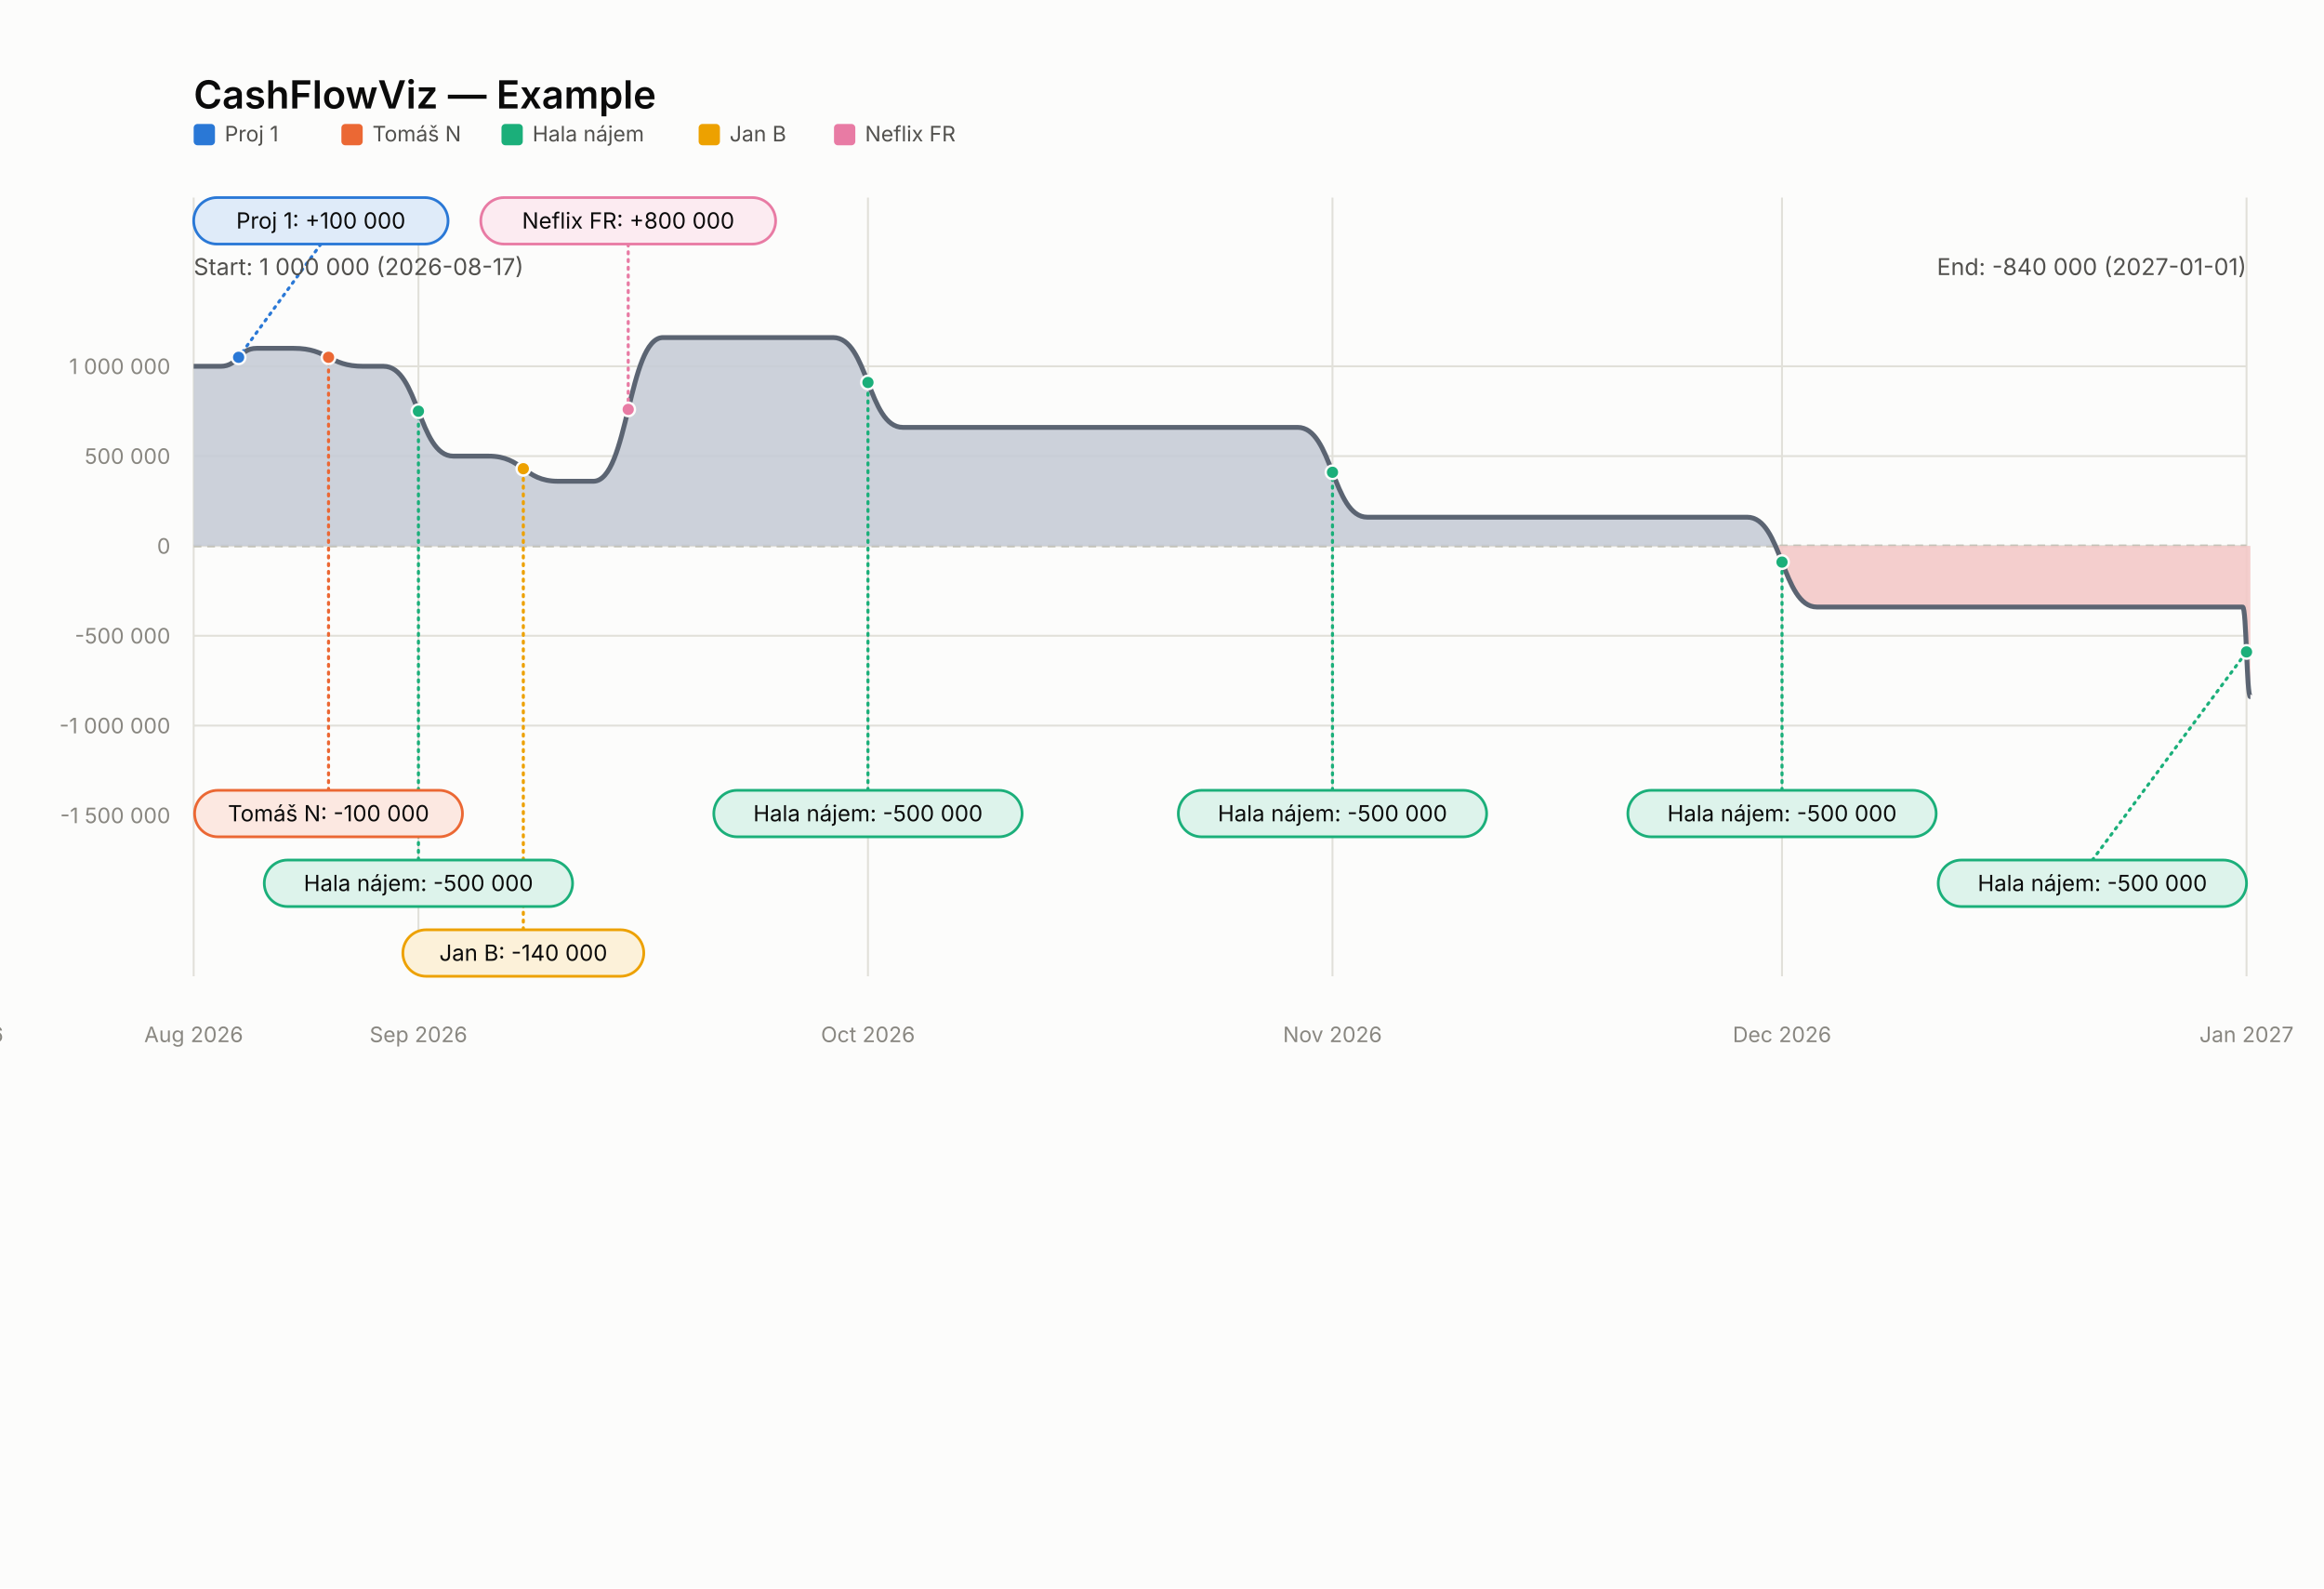
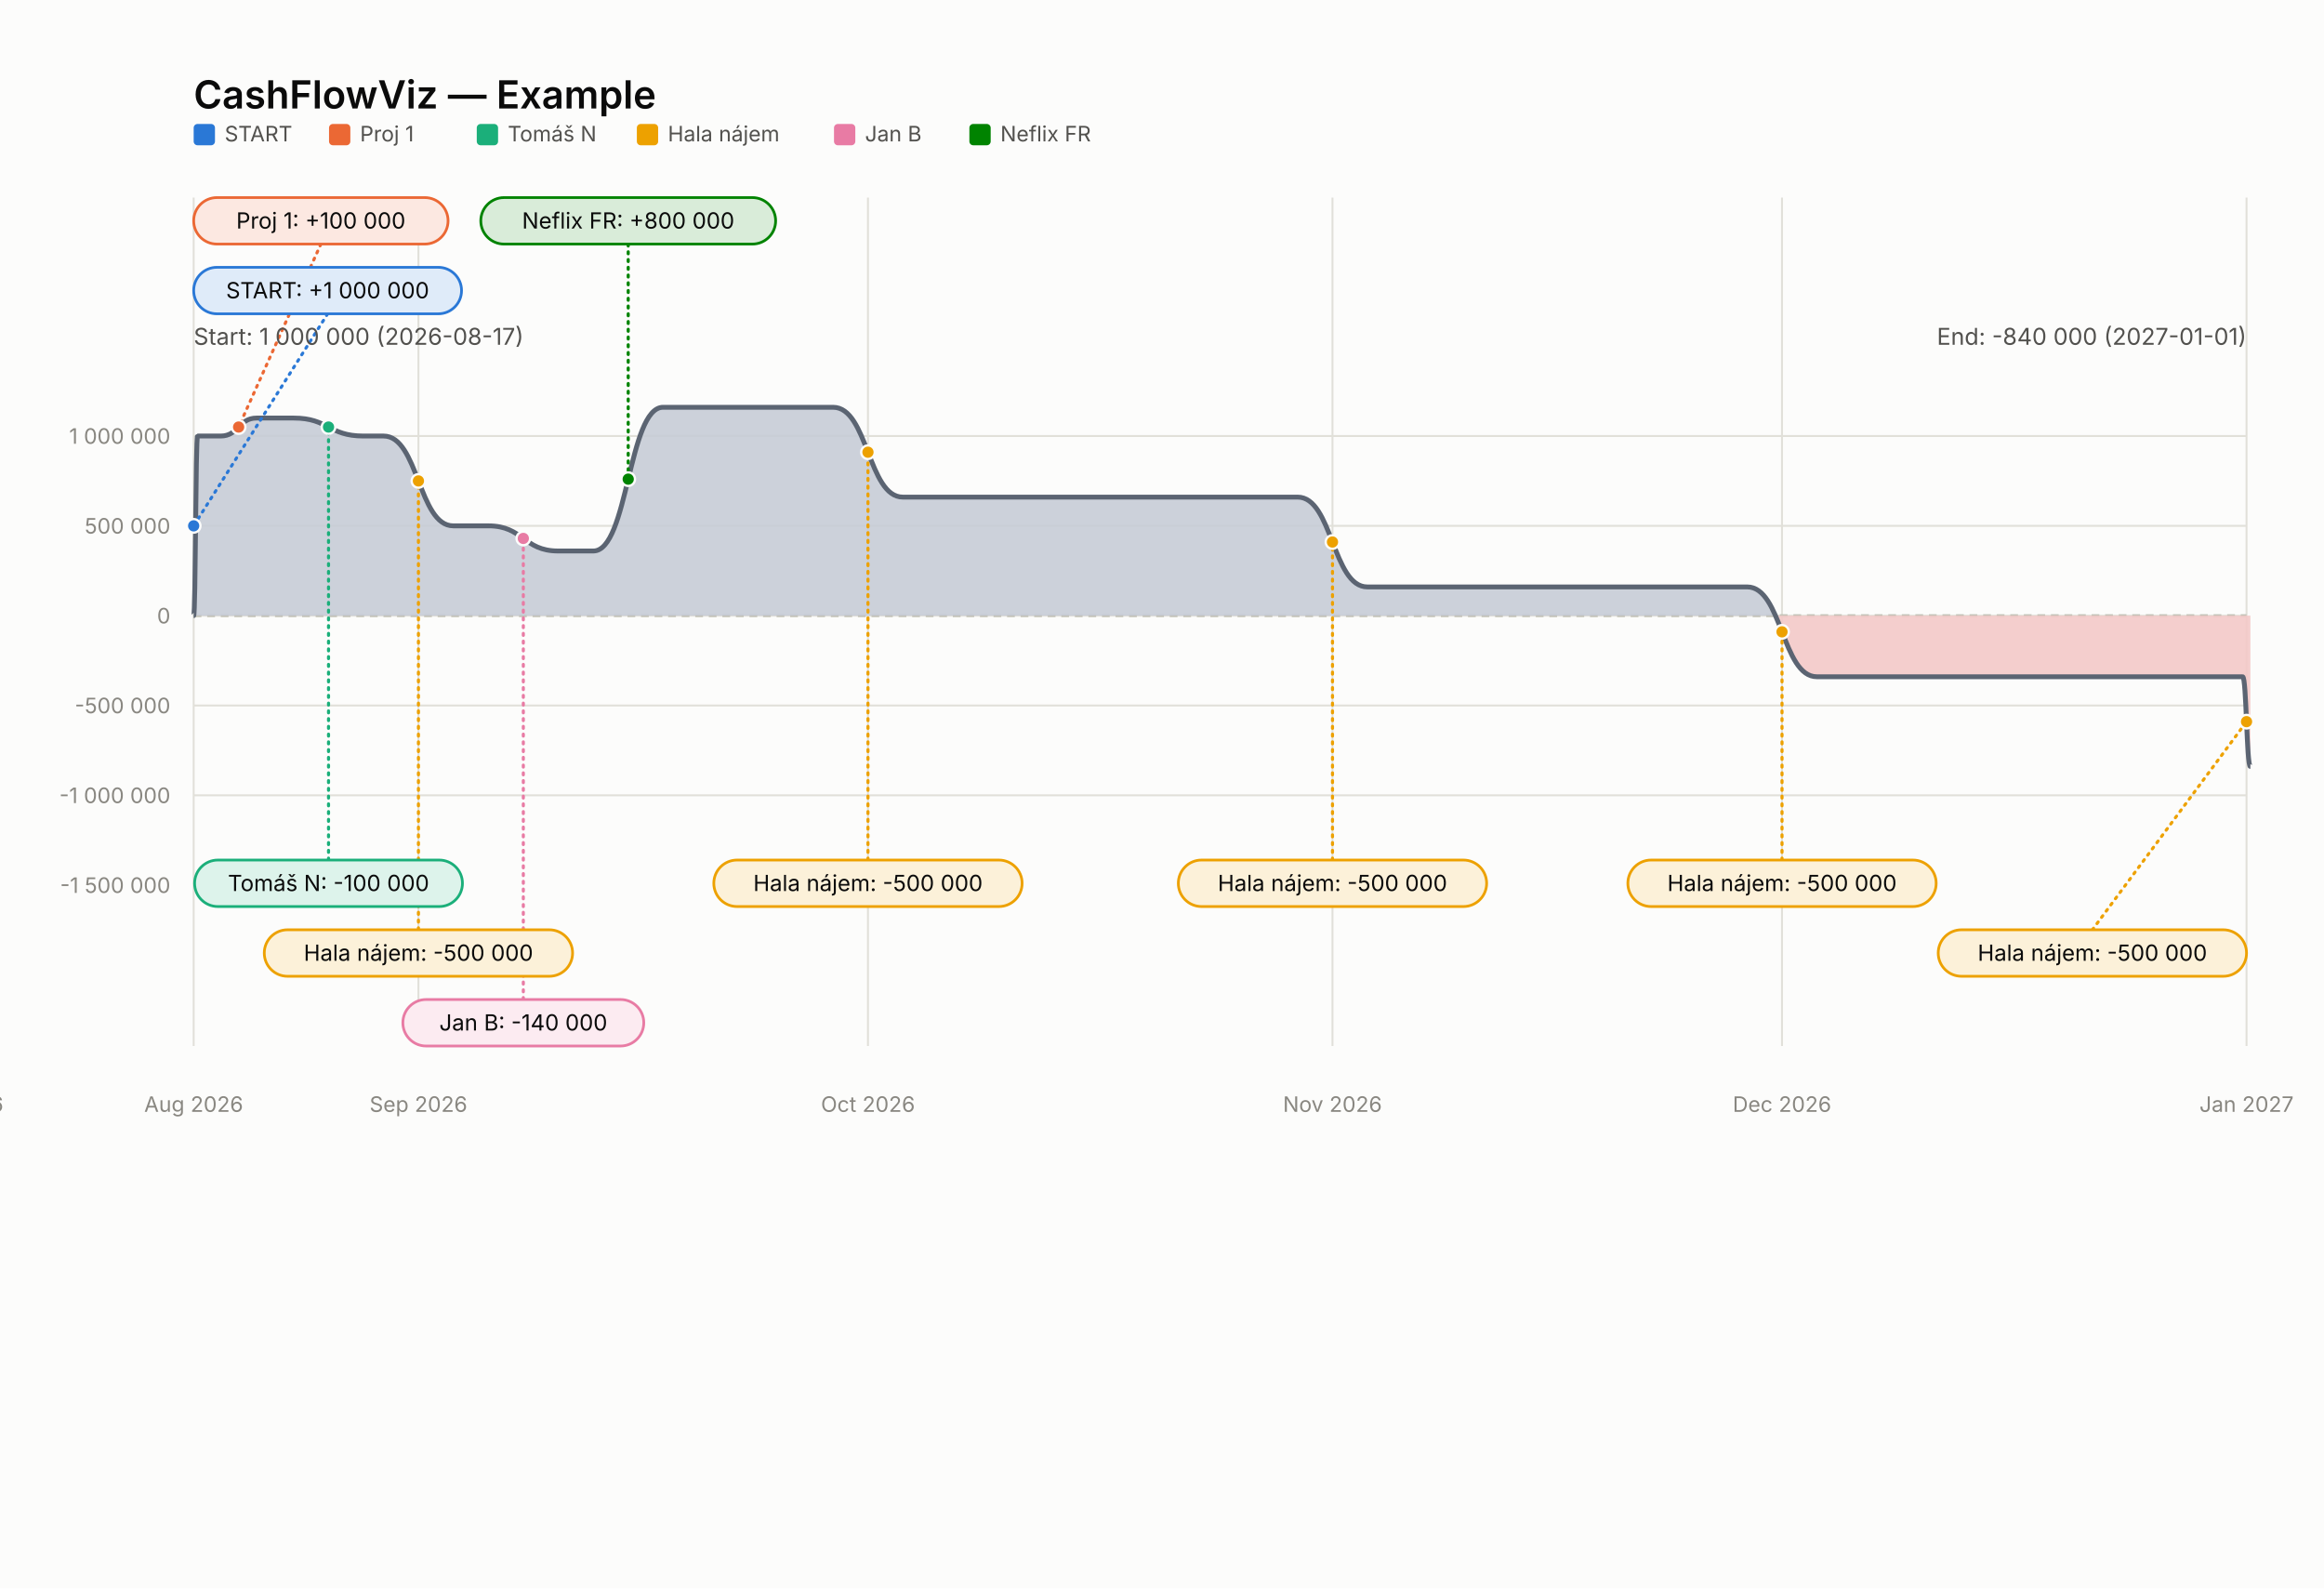
<svg xmlns="http://www.w3.org/2000/svg" baseProfile="full" height="820" version="1.1" width="1200">
  <defs />
  <rect fill="#fcfcfb" height="820" width="1200" x="0" y="0" />
  <text fill="#0b0b0b" font-family="system-ui, -apple-system, &quot;Segoe UI&quot;, sans-serif" font-size="20px" font-weight="600" x="100" y="56">CashFlowViz — Example</text>
  <rect fill="#2a78d6" height="11" rx="2" ry="2" width="11" x="100" y="64" />
-   <text fill="#52514e" font-family="system-ui, -apple-system, &quot;Segoe UI&quot;, sans-serif" font-size="11px" x="116" y="73">Proj 1</text>
-   <rect fill="#eb6834" height="11" rx="2" ry="2" width="11" x="176.28" y="64" />
-   <text fill="#52514e" font-family="system-ui, -apple-system, &quot;Segoe UI&quot;, sans-serif" font-size="11px" x="192.28" y="73">Tomáš N</text>
-   <rect fill="#1baf7a" height="11" rx="2" ry="2" width="11" x="258.94" y="64" />
-   <text fill="#52514e" font-family="system-ui, -apple-system, &quot;Segoe UI&quot;, sans-serif" font-size="11px" x="274.94" y="73">Hala nájem</text>
-   <rect fill="#eda100" height="11" rx="2" ry="2" width="11" x="360.74" y="64" />
-   <text fill="#52514e" font-family="system-ui, -apple-system, &quot;Segoe UI&quot;, sans-serif" font-size="11px" x="376.74" y="73">Jan B</text>
+   <text fill="#52514e" font-family="system-ui, -apple-system, &quot;Segoe UI&quot;, sans-serif" font-size="11px" x="116" y="73">START</text>
+   <rect fill="#eb6834" height="11" rx="2" ry="2" width="11" x="169.9" y="64" />
+   <text fill="#52514e" font-family="system-ui, -apple-system, &quot;Segoe UI&quot;, sans-serif" font-size="11px" x="185.9" y="73">Proj 1</text>
+   <rect fill="#1baf7a" height="11" rx="2" ry="2" width="11" x="246.18" y="64" />
+   <text fill="#52514e" font-family="system-ui, -apple-system, &quot;Segoe UI&quot;, sans-serif" font-size="11px" x="262.18" y="73">Tomáš N</text>
+   <rect fill="#eda100" height="11" rx="2" ry="2" width="11" x="328.84" y="64" />
+   <text fill="#52514e" font-family="system-ui, -apple-system, &quot;Segoe UI&quot;, sans-serif" font-size="11px" x="344.84" y="73">Hala nájem</text>
  <rect fill="#e87ba4" height="11" rx="2" ry="2" width="11" x="430.64" y="64" />
-   <text fill="#52514e" font-family="system-ui, -apple-system, &quot;Segoe UI&quot;, sans-serif" font-size="11px" x="446.64" y="73">Neflix FR</text>
-   <line stroke="#e1e0d9" stroke-width="1" x1="100.0" x2="100.0" y1="102" y2="504" />
-   <text fill="#898781" font-family="system-ui, -apple-system, &quot;Segoe UI&quot;, sans-serif" font-size="11px" text-anchor="middle" x="100.0" y="538">Aug 2026</text>
-   <line stroke="#e1e0d9" stroke-width="1" x1="-23.796" x2="-23.796" y1="102" y2="504" />
-   <text fill="#898781" font-family="system-ui, -apple-system, &quot;Segoe UI&quot;, sans-serif" font-size="11px" text-anchor="middle" x="-23.796" y="538">Aug 2026</text>
-   <line stroke="#e1e0d9" stroke-width="1" x1="216.058" x2="216.058" y1="102" y2="504" />
-   <text fill="#898781" font-family="system-ui, -apple-system, &quot;Segoe UI&quot;, sans-serif" font-size="11px" text-anchor="middle" x="216.058" y="538">Sep 2026</text>
-   <line stroke="#e1e0d9" stroke-width="1" x1="448.175" x2="448.175" y1="102" y2="504" />
-   <text fill="#898781" font-family="system-ui, -apple-system, &quot;Segoe UI&quot;, sans-serif" font-size="11px" text-anchor="middle" x="448.175" y="538">Oct 2026</text>
-   <line stroke="#e1e0d9" stroke-width="1" x1="688.029" x2="688.029" y1="102" y2="504" />
-   <text fill="#898781" font-family="system-ui, -apple-system, &quot;Segoe UI&quot;, sans-serif" font-size="11px" text-anchor="middle" x="688.029" y="538">Nov 2026</text>
-   <line stroke="#e1e0d9" stroke-width="1" x1="920.146" x2="920.146" y1="102" y2="504" />
-   <text fill="#898781" font-family="system-ui, -apple-system, &quot;Segoe UI&quot;, sans-serif" font-size="11px" text-anchor="middle" x="920.146" y="538">Dec 2026</text>
-   <line stroke="#e1e0d9" stroke-width="1" x1="1160.0" x2="1160.0" y1="102" y2="504" />
-   <text fill="#898781" font-family="system-ui, -apple-system, &quot;Segoe UI&quot;, sans-serif" font-size="11px" text-anchor="middle" x="1160.0" y="538">Jan 2027</text>
-   <text fill="#898781" font-family="system-ui, -apple-system, &quot;Segoe UI&quot;, sans-serif" font-size="11px" text-anchor="end" x="88" y="424.952">-1 500 000</text>
-   <line stroke="#e1e0d9" stroke-width="1" x1="100" x2="1160" y1="374.581" y2="374.581" />
-   <text fill="#898781" font-family="system-ui, -apple-system, &quot;Segoe UI&quot;, sans-serif" font-size="11px" text-anchor="end" x="88" y="378.581">-1 000 000</text>
-   <line stroke="#e1e0d9" stroke-width="1" x1="100" x2="1160" y1="328.21" y2="328.21" />
-   <text fill="#898781" font-family="system-ui, -apple-system, &quot;Segoe UI&quot;, sans-serif" font-size="11px" text-anchor="end" x="88" y="332.21">-500 000</text>
-   <line stroke="#e1e0d9" stroke-width="1" x1="100" x2="1160" y1="281.839" y2="281.839" />
-   <text fill="#898781" font-family="system-ui, -apple-system, &quot;Segoe UI&quot;, sans-serif" font-size="11px" text-anchor="end" x="88" y="285.839">0</text>
-   <line stroke="#e1e0d9" stroke-width="1" x1="100" x2="1160" y1="235.468" y2="235.468" />
-   <text fill="#898781" font-family="system-ui, -apple-system, &quot;Segoe UI&quot;, sans-serif" font-size="11px" text-anchor="end" x="88" y="239.468">500 000</text>
-   <line stroke="#e1e0d9" stroke-width="1" x1="100" x2="1160" y1="189.097" y2="189.097" />
-   <text fill="#898781" font-family="system-ui, -apple-system, &quot;Segoe UI&quot;, sans-serif" font-size="11px" text-anchor="end" x="88" y="193.097">1 000 000</text>
-   <line stroke="#c3c2b7" stroke-dasharray="4,3" stroke-width="1.5" x1="100" x2="1160" y1="281.839" y2="281.839" />
-   <polygon fill="#c7ccd6" opacity="0.9" points="100,189.097 113.927,189.097 116.065,188.914 117.882,188.41 119.44,187.648 120.805,186.692 122.04,185.608 123.212,184.46 124.383,183.311 125.619,182.227 126.984,181.272 128.542,180.51 130.358,180.005 132.496,179.823 151.635,179.823 155.781,180.005 159.302,180.51 162.323,181.272 164.968,182.227 167.364,183.311 169.635,184.46 171.906,185.608 174.302,186.692 176.948,187.648 179.968,188.41 183.489,188.914 187.635,189.097 198.058,189.097 202.204,190.009 205.725,192.532 208.746,196.342 211.392,201.119 213.788,206.54 216.058,212.282 218.329,218.025 220.725,223.446 223.371,228.222 226.392,232.033 229.913,234.555 234.058,235.468 252.219,235.468 256.365,235.723 259.886,236.43 262.906,237.496 265.552,238.834 267.948,240.352 270.219,241.96 272.49,243.568 274.886,245.085 277.531,246.423 280.552,247.49 284.073,248.196 288.219,248.452 306.38,248.452 310.525,246.992 314.046,242.956 317.067,236.859 319.713,229.216 322.109,220.543 324.38,211.355 326.65,202.167 329.046,193.493 331.692,185.851 334.713,179.754 338.234,175.718 342.38,174.258 430.175,174.258 434.321,175.17 437.842,177.693 440.863,181.504 443.509,186.28 445.904,191.701 448.175,197.444 450.446,203.186 452.842,208.607 455.488,213.384 458.509,217.194 462.029,219.717 466.175,220.629 670.029,220.629 674.175,221.541 677.696,224.064 680.717,227.874 683.363,232.651 685.758,238.072 688.029,243.815 690.3,249.557 692.696,254.978 695.342,259.755 698.363,263.565 701.883,266.088 706.029,267.0 902.146,267.0 906.292,267.912 909.813,270.435 912.833,274.245 915.479,279.022 916.724,281.839 916.724,281.839 100,281.839" stroke="none" />
-   <polygon fill="#f3c9c8" opacity="0.9" points="916.724,281.839 917.875,284.443 920.146,290.185 922.417,295.928 924.813,301.349 927.458,306.126 930.479,309.936 934,312.459 938.146,313.371 1158.0,313.371 1158.461,314.283 1158.852,316.806 1159.188,320.616 1159.481,325.393 1159.748,330.814 1160.0,336.556 1160.252,342.299 1160.519,347.72 1160.812,352.496 1161.148,356.307 1161.539,358.83 1162.0,359.742 1162.0,281.839 916.724,281.839" stroke="none" />
-   <path d="M 100.00,189.10 L 113.93,189.10 C 123.21,189.10 123.21,179.82 132.50,179.82 L 151.64,179.82 C 169.64,179.82 169.64,189.10 187.64,189.10 L 198.06,189.10 C 216.06,189.10 216.06,235.47 234.06,235.47 L 252.22,235.47 C 270.22,235.47 270.22,248.45 288.22,248.45 L 306.38,248.45 C 324.38,248.45 324.38,174.26 342.38,174.26 L 430.18,174.26 C 448.18,174.26 448.18,220.63 466.18,220.63 L 670.03,220.63 C 688.03,220.63 688.03,267.00 706.03,267.00 L 902.15,267.00 C 920.15,267.00 920.15,313.37 938.15,313.37 L 1158.00,313.37 C 1160.00,313.37 1160.00,359.74 1162.00,359.74" fill="none" stroke="#5b6472" stroke-linejoin="round" stroke-width="2.5" />
-   <line stroke="#2a78d6" stroke-dasharray="1,3" stroke-linecap="round" stroke-width="1.6" x1="165.68" x2="123.212" y1="126" y2="184.46" />
-   <circle cx="123.212" cy="184.46" fill="#2a78d6" r="3.5" stroke="#fcfcfb" stroke-width="1.2" />
-   <line stroke="#eb6834" stroke-dasharray="1,3" stroke-linecap="round" stroke-width="1.6" x1="169.635" x2="169.635" y1="408" y2="184.46" />
-   <circle cx="169.635" cy="184.46" fill="#eb6834" r="3.5" stroke="#fcfcfb" stroke-width="1.2" />
-   <line stroke="#1baf7a" stroke-dasharray="1,3" stroke-linecap="round" stroke-width="1.6" x1="216.058" x2="216.058" y1="444" y2="212.282" />
-   <circle cx="216.058" cy="212.282" fill="#1baf7a" r="3.5" stroke="#fcfcfb" stroke-width="1.2" />
-   <line stroke="#eda100" stroke-dasharray="1,3" stroke-linecap="round" stroke-width="1.6" x1="270.219" x2="270.219" y1="480" y2="241.96" />
-   <circle cx="270.219" cy="241.96" fill="#eda100" r="3.5" stroke="#fcfcfb" stroke-width="1.2" />
-   <line stroke="#e87ba4" stroke-dasharray="1,3" stroke-linecap="round" stroke-width="1.6" x1="324.38" x2="324.38" y1="126" y2="211.355" />
-   <circle cx="324.38" cy="211.355" fill="#e87ba4" r="3.5" stroke="#fcfcfb" stroke-width="1.2" />
-   <line stroke="#1baf7a" stroke-dasharray="1,3" stroke-linecap="round" stroke-width="1.6" x1="448.175" x2="448.175" y1="408" y2="197.444" />
-   <circle cx="448.175" cy="197.444" fill="#1baf7a" r="3.5" stroke="#fcfcfb" stroke-width="1.2" />
-   <line stroke="#1baf7a" stroke-dasharray="1,3" stroke-linecap="round" stroke-width="1.6" x1="688.029" x2="688.029" y1="408" y2="243.815" />
-   <circle cx="688.029" cy="243.815" fill="#1baf7a" r="3.5" stroke="#fcfcfb" stroke-width="1.2" />
-   <line stroke="#1baf7a" stroke-dasharray="1,3" stroke-linecap="round" stroke-width="1.6" x1="920.146" x2="920.146" y1="408" y2="290.185" />
-   <circle cx="920.146" cy="290.185" fill="#1baf7a" r="3.5" stroke="#fcfcfb" stroke-width="1.2" />
-   <line stroke="#1baf7a" stroke-dasharray="1,3" stroke-linecap="round" stroke-width="1.6" x1="1080.4" x2="1160.0" y1="444" y2="336.556" />
-   <circle cx="1160.0" cy="336.556" fill="#1baf7a" r="3.5" stroke="#fcfcfb" stroke-width="1.2" />
+   <text fill="#52514e" font-family="system-ui, -apple-system, &quot;Segoe UI&quot;, sans-serif" font-size="11px" x="446.64" y="73">Jan B</text>
+   <rect fill="#008300" height="11" rx="2" ry="2" width="11" x="500.54" y="64" />
+   <text fill="#52514e" font-family="system-ui, -apple-system, &quot;Segoe UI&quot;, sans-serif" font-size="11px" x="516.54" y="73">Neflix FR</text>
+   <line stroke="#e1e0d9" stroke-width="1" x1="100.0" x2="100.0" y1="102" y2="540" />
+   <text fill="#898781" font-family="system-ui, -apple-system, &quot;Segoe UI&quot;, sans-serif" font-size="11px" text-anchor="middle" x="100.0" y="574">Aug 2026</text>
+   <line stroke="#e1e0d9" stroke-width="1" x1="-23.796" x2="-23.796" y1="102" y2="540" />
+   <text fill="#898781" font-family="system-ui, -apple-system, &quot;Segoe UI&quot;, sans-serif" font-size="11px" text-anchor="middle" x="-23.796" y="574">Aug 2026</text>
+   <line stroke="#e1e0d9" stroke-width="1" x1="216.058" x2="216.058" y1="102" y2="540" />
+   <text fill="#898781" font-family="system-ui, -apple-system, &quot;Segoe UI&quot;, sans-serif" font-size="11px" text-anchor="middle" x="216.058" y="574">Sep 2026</text>
+   <line stroke="#e1e0d9" stroke-width="1" x1="448.175" x2="448.175" y1="102" y2="540" />
+   <text fill="#898781" font-family="system-ui, -apple-system, &quot;Segoe UI&quot;, sans-serif" font-size="11px" text-anchor="middle" x="448.175" y="574">Oct 2026</text>
+   <line stroke="#e1e0d9" stroke-width="1" x1="688.029" x2="688.029" y1="102" y2="540" />
+   <text fill="#898781" font-family="system-ui, -apple-system, &quot;Segoe UI&quot;, sans-serif" font-size="11px" text-anchor="middle" x="688.029" y="574">Nov 2026</text>
+   <line stroke="#e1e0d9" stroke-width="1" x1="920.146" x2="920.146" y1="102" y2="540" />
+   <text fill="#898781" font-family="system-ui, -apple-system, &quot;Segoe UI&quot;, sans-serif" font-size="11px" text-anchor="middle" x="920.146" y="574">Dec 2026</text>
+   <line stroke="#e1e0d9" stroke-width="1" x1="1160.0" x2="1160.0" y1="102" y2="540" />
+   <text fill="#898781" font-family="system-ui, -apple-system, &quot;Segoe UI&quot;, sans-serif" font-size="11px" text-anchor="middle" x="1160.0" y="574">Jan 2027</text>
+   <text fill="#898781" font-family="system-ui, -apple-system, &quot;Segoe UI&quot;, sans-serif" font-size="11px" text-anchor="end" x="88" y="460.952">-1 500 000</text>
+   <line stroke="#e1e0d9" stroke-width="1" x1="100" x2="1160" y1="410.581" y2="410.581" />
+   <text fill="#898781" font-family="system-ui, -apple-system, &quot;Segoe UI&quot;, sans-serif" font-size="11px" text-anchor="end" x="88" y="414.581">-1 000 000</text>
+   <line stroke="#e1e0d9" stroke-width="1" x1="100" x2="1160" y1="364.21" y2="364.21" />
+   <text fill="#898781" font-family="system-ui, -apple-system, &quot;Segoe UI&quot;, sans-serif" font-size="11px" text-anchor="end" x="88" y="368.21">-500 000</text>
+   <line stroke="#e1e0d9" stroke-width="1" x1="100" x2="1160" y1="317.839" y2="317.839" />
+   <text fill="#898781" font-family="system-ui, -apple-system, &quot;Segoe UI&quot;, sans-serif" font-size="11px" text-anchor="end" x="88" y="321.839">0</text>
+   <line stroke="#e1e0d9" stroke-width="1" x1="100" x2="1160" y1="271.468" y2="271.468" />
+   <text fill="#898781" font-family="system-ui, -apple-system, &quot;Segoe UI&quot;, sans-serif" font-size="11px" text-anchor="end" x="88" y="275.468">500 000</text>
+   <line stroke="#e1e0d9" stroke-width="1" x1="100" x2="1160" y1="225.097" y2="225.097" />
+   <text fill="#898781" font-family="system-ui, -apple-system, &quot;Segoe UI&quot;, sans-serif" font-size="11px" text-anchor="end" x="88" y="229.097">1 000 000</text>
+   <line stroke="#c3c2b7" stroke-dasharray="4,3" stroke-width="1.5" x1="100" x2="1160" y1="317.839" y2="317.839" />
+   <polygon fill="#c7ccd6" opacity="0.9" points="100,317.839 100.23,316.014 100.426,310.969 100.594,303.348 100.741,293.795 100.874,282.953 101.0,271.468 101.126,259.982 101.259,249.141 101.406,239.588 101.574,231.967 101.77,226.922 102.0,225.097 113.927,225.097 116.065,224.914 117.882,224.41 119.44,223.648 120.805,222.692 122.04,221.608 123.212,220.46 124.383,219.311 125.619,218.227 126.984,217.272 128.542,216.51 130.358,216.005 132.496,215.823 151.635,215.823 155.781,216.005 159.302,216.51 162.323,217.272 164.968,218.227 167.364,219.311 169.635,220.46 171.906,221.608 174.302,222.692 176.948,223.648 179.968,224.41 183.489,224.914 187.635,225.097 198.058,225.097 202.204,226.009 205.725,228.532 208.746,232.342 211.392,237.119 213.788,242.54 216.058,248.282 218.329,254.025 220.725,259.446 223.371,264.222 226.392,268.033 229.913,270.555 234.058,271.468 252.219,271.468 256.365,271.723 259.886,272.43 262.906,273.496 265.552,274.834 267.948,276.352 270.219,277.96 272.49,279.568 274.886,281.085 277.531,282.423 280.552,283.49 284.073,284.196 288.219,284.452 306.38,284.452 310.525,282.992 314.046,278.956 317.067,272.859 319.713,265.216 322.109,256.543 324.38,247.355 326.65,238.167 329.046,229.493 331.692,221.851 334.713,215.754 338.234,211.718 342.38,210.258 430.175,210.258 434.321,211.17 437.842,213.693 440.863,217.504 443.509,222.28 445.904,227.701 448.175,233.444 450.446,239.186 452.842,244.607 455.488,249.384 458.509,253.194 462.029,255.717 466.175,256.629 670.029,256.629 674.175,257.541 677.696,260.064 680.717,263.874 683.363,268.651 685.758,274.072 688.029,279.815 690.3,285.557 692.696,290.978 695.342,295.755 698.363,299.565 701.883,302.088 706.029,303.0 902.146,303.0 906.292,303.912 909.813,306.435 912.833,310.245 915.479,315.022 916.724,317.839 916.724,317.839 100,317.839" stroke="none" />
+   <polygon fill="#f3c9c8" opacity="0.9" points="916.724,317.839 917.875,320.443 920.146,326.185 922.417,331.928 924.813,337.349 927.458,342.126 930.479,345.936 934,348.459 938.146,349.371 1158.0,349.371 1158.461,350.283 1158.852,352.806 1159.188,356.616 1159.481,361.393 1159.748,366.814 1160.0,372.556 1160.252,378.299 1160.519,383.72 1160.812,388.496 1161.148,392.307 1161.539,394.83 1162.0,395.742 1162.0,317.839 916.724,317.839" stroke="none" />
+   <path d="M 100.00,317.84 C 101.00,317.84 101.00,225.10 102.00,225.10 L 113.93,225.10 C 123.21,225.10 123.21,215.82 132.50,215.82 L 151.64,215.82 C 169.64,215.82 169.64,225.10 187.64,225.10 L 198.06,225.10 C 216.06,225.10 216.06,271.47 234.06,271.47 L 252.22,271.47 C 270.22,271.47 270.22,284.45 288.22,284.45 L 306.38,284.45 C 324.38,284.45 324.38,210.26 342.38,210.26 L 430.18,210.26 C 448.18,210.26 448.18,256.63 466.18,256.63 L 670.03,256.63 C 688.03,256.63 688.03,303.00 706.03,303.00 L 902.15,303.00 C 920.15,303.00 920.15,349.37 938.15,349.37 L 1158.00,349.37 C 1160.00,349.37 1160.00,395.74 1162.00,395.74" fill="none" stroke="#5b6472" stroke-linejoin="round" stroke-width="2.5" />
+   <line stroke="#2a78d6" stroke-dasharray="1,3" stroke-linecap="round" stroke-width="1.6" x1="169.16" x2="100.0" y1="162" y2="271.468" />
+   <circle cx="100.0" cy="271.468" fill="#2a78d6" r="3.5" stroke="#fcfcfb" stroke-width="1.2" />
+   <line stroke="#eb6834" stroke-dasharray="1,3" stroke-linecap="round" stroke-width="1.6" x1="165.68" x2="123.212" y1="126" y2="220.46" />
+   <circle cx="123.212" cy="220.46" fill="#eb6834" r="3.5" stroke="#fcfcfb" stroke-width="1.2" />
+   <line stroke="#1baf7a" stroke-dasharray="1,3" stroke-linecap="round" stroke-width="1.6" x1="169.635" x2="169.635" y1="444" y2="220.46" />
+   <circle cx="169.635" cy="220.46" fill="#1baf7a" r="3.5" stroke="#fcfcfb" stroke-width="1.2" />
+   <line stroke="#eda100" stroke-dasharray="1,3" stroke-linecap="round" stroke-width="1.6" x1="216.058" x2="216.058" y1="480" y2="248.282" />
+   <circle cx="216.058" cy="248.282" fill="#eda100" r="3.5" stroke="#fcfcfb" stroke-width="1.2" />
+   <line stroke="#e87ba4" stroke-dasharray="1,3" stroke-linecap="round" stroke-width="1.6" x1="270.219" x2="270.219" y1="516" y2="277.96" />
+   <circle cx="270.219" cy="277.96" fill="#e87ba4" r="3.5" stroke="#fcfcfb" stroke-width="1.2" />
+   <line stroke="#008300" stroke-dasharray="1,3" stroke-linecap="round" stroke-width="1.6" x1="324.38" x2="324.38" y1="126" y2="247.355" />
+   <circle cx="324.38" cy="247.355" fill="#008300" r="3.5" stroke="#fcfcfb" stroke-width="1.2" />
+   <line stroke="#eda100" stroke-dasharray="1,3" stroke-linecap="round" stroke-width="1.6" x1="448.175" x2="448.175" y1="444" y2="233.444" />
+   <circle cx="448.175" cy="233.444" fill="#eda100" r="3.5" stroke="#fcfcfb" stroke-width="1.2" />
+   <line stroke="#eda100" stroke-dasharray="1,3" stroke-linecap="round" stroke-width="1.6" x1="688.029" x2="688.029" y1="444" y2="279.815" />
+   <circle cx="688.029" cy="279.815" fill="#eda100" r="3.5" stroke="#fcfcfb" stroke-width="1.2" />
+   <line stroke="#eda100" stroke-dasharray="1,3" stroke-linecap="round" stroke-width="1.6" x1="920.146" x2="920.146" y1="444" y2="326.185" />
+   <circle cx="920.146" cy="326.185" fill="#eda100" r="3.5" stroke="#fcfcfb" stroke-width="1.2" />
+   <line stroke="#eda100" stroke-dasharray="1,3" stroke-linecap="round" stroke-width="1.6" x1="1080.4" x2="1160.0" y1="480" y2="372.556" />
+   <circle cx="1160.0" cy="372.556" fill="#eda100" r="3.5" stroke="#fcfcfb" stroke-width="1.2" />
  <g>
-     <rect fill="#dfebf9" height="24" rx="12.0" ry="12.0" stroke="#2a78d6" stroke-width="1.4" width="131.36" x="100" y="102" />
+     <rect fill="#dfebf9" height="24" rx="12.0" ry="12.0" stroke="#2a78d6" stroke-width="1.4" width="138.32" x="100.0" y="138" />
+     <text fill="#0b0b0b" font-family="system-ui, -apple-system, &quot;Segoe UI&quot;, sans-serif" font-size="11.5px" text-anchor="middle" x="169.16" y="154.0">START: +1 000 000</text>
+   </g>
+   <g>
+     <rect fill="#fce8e1" height="24" rx="12.0" ry="12.0" stroke="#eb6834" stroke-width="1.4" width="131.36" x="100" y="102" />
    <text fill="#0b0b0b" font-family="system-ui, -apple-system, &quot;Segoe UI&quot;, sans-serif" font-size="11.5px" text-anchor="middle" x="165.68" y="118.0">Proj 1: +100 000</text>
  </g>
  <g>
-     <rect fill="#fce8e1" height="24" rx="12.0" ry="12.0" stroke="#eb6834" stroke-width="1.4" width="138.32" x="100.475" y="408" />
-     <text fill="#0b0b0b" font-family="system-ui, -apple-system, &quot;Segoe UI&quot;, sans-serif" font-size="11.5px" text-anchor="middle" x="169.635" y="424.0">Tomáš N: -100 000</text>
+     <rect fill="#ddf3eb" height="24" rx="12.0" ry="12.0" stroke="#1baf7a" stroke-width="1.4" width="138.32" x="100.475" y="444" />
+     <text fill="#0b0b0b" font-family="system-ui, -apple-system, &quot;Segoe UI&quot;, sans-serif" font-size="11.5px" text-anchor="middle" x="169.635" y="460.0">Tomáš N: -100 000</text>
  </g>
  <g>
-     <rect fill="#ddf3eb" height="24" rx="12.0" ry="12.0" stroke="#1baf7a" stroke-width="1.4" width="159.2" x="136.458" y="444" />
-     <text fill="#0b0b0b" font-family="system-ui, -apple-system, &quot;Segoe UI&quot;, sans-serif" font-size="11.5px" text-anchor="middle" x="216.058" y="460.0">Hala nájem: -500 000</text>
+     <rect fill="#fcf1d9" height="24" rx="12.0" ry="12.0" stroke="#eda100" stroke-width="1.4" width="159.2" x="136.458" y="480" />
+     <text fill="#0b0b0b" font-family="system-ui, -apple-system, &quot;Segoe UI&quot;, sans-serif" font-size="11.5px" text-anchor="middle" x="216.058" y="496.0">Hala nájem: -500 000</text>
  </g>
  <g>
-     <rect fill="#fcf1d9" height="24" rx="12.0" ry="12.0" stroke="#eda100" stroke-width="1.4" width="124.4" x="208.019" y="480" />
-     <text fill="#0b0b0b" font-family="system-ui, -apple-system, &quot;Segoe UI&quot;, sans-serif" font-size="11.5px" text-anchor="middle" x="270.219" y="496.0">Jan B: -140 000</text>
+     <rect fill="#fcebf1" height="24" rx="12.0" ry="12.0" stroke="#e87ba4" stroke-width="1.4" width="124.4" x="208.019" y="516" />
+     <text fill="#0b0b0b" font-family="system-ui, -apple-system, &quot;Segoe UI&quot;, sans-serif" font-size="11.5px" text-anchor="middle" x="270.219" y="532.0">Jan B: -140 000</text>
  </g>
  <g>
-     <rect fill="#fcebf1" height="24" rx="12.0" ry="12.0" stroke="#e87ba4" stroke-width="1.4" width="152.24" x="248.26" y="102" />
+     <rect fill="#d9ecd9" height="24" rx="12.0" ry="12.0" stroke="#008300" stroke-width="1.4" width="152.24" x="248.26" y="102" />
    <text fill="#0b0b0b" font-family="system-ui, -apple-system, &quot;Segoe UI&quot;, sans-serif" font-size="11.5px" text-anchor="middle" x="324.38" y="118.0">Neflix FR: +800 000</text>
  </g>
  <g>
-     <rect fill="#ddf3eb" height="24" rx="12.0" ry="12.0" stroke="#1baf7a" stroke-width="1.4" width="159.2" x="368.575" y="408" />
-     <text fill="#0b0b0b" font-family="system-ui, -apple-system, &quot;Segoe UI&quot;, sans-serif" font-size="11.5px" text-anchor="middle" x="448.175" y="424.0">Hala nájem: -500 000</text>
+     <rect fill="#fcf1d9" height="24" rx="12.0" ry="12.0" stroke="#eda100" stroke-width="1.4" width="159.2" x="368.575" y="444" />
+     <text fill="#0b0b0b" font-family="system-ui, -apple-system, &quot;Segoe UI&quot;, sans-serif" font-size="11.5px" text-anchor="middle" x="448.175" y="460.0">Hala nájem: -500 000</text>
  </g>
  <g>
-     <rect fill="#ddf3eb" height="24" rx="12.0" ry="12.0" stroke="#1baf7a" stroke-width="1.4" width="159.2" x="608.429" y="408" />
-     <text fill="#0b0b0b" font-family="system-ui, -apple-system, &quot;Segoe UI&quot;, sans-serif" font-size="11.5px" text-anchor="middle" x="688.029" y="424.0">Hala nájem: -500 000</text>
+     <rect fill="#fcf1d9" height="24" rx="12.0" ry="12.0" stroke="#eda100" stroke-width="1.4" width="159.2" x="608.429" y="444" />
+     <text fill="#0b0b0b" font-family="system-ui, -apple-system, &quot;Segoe UI&quot;, sans-serif" font-size="11.5px" text-anchor="middle" x="688.029" y="460.0">Hala nájem: -500 000</text>
  </g>
  <g>
-     <rect fill="#ddf3eb" height="24" rx="12.0" ry="12.0" stroke="#1baf7a" stroke-width="1.4" width="159.2" x="840.546" y="408" />
-     <text fill="#0b0b0b" font-family="system-ui, -apple-system, &quot;Segoe UI&quot;, sans-serif" font-size="11.5px" text-anchor="middle" x="920.146" y="424.0">Hala nájem: -500 000</text>
+     <rect fill="#fcf1d9" height="24" rx="12.0" ry="12.0" stroke="#eda100" stroke-width="1.4" width="159.2" x="840.546" y="444" />
+     <text fill="#0b0b0b" font-family="system-ui, -apple-system, &quot;Segoe UI&quot;, sans-serif" font-size="11.5px" text-anchor="middle" x="920.146" y="460.0">Hala nájem: -500 000</text>
  </g>
  <g>
-     <rect fill="#ddf3eb" height="24" rx="12.0" ry="12.0" stroke="#1baf7a" stroke-width="1.4" width="159.2" x="1000.8" y="444" />
-     <text fill="#0b0b0b" font-family="system-ui, -apple-system, &quot;Segoe UI&quot;, sans-serif" font-size="11.5px" text-anchor="middle" x="1080.4" y="460.0">Hala nájem: -500 000</text>
+     <rect fill="#fcf1d9" height="24" rx="12.0" ry="12.0" stroke="#eda100" stroke-width="1.4" width="159.2" x="1000.8" y="480" />
+     <text fill="#0b0b0b" font-family="system-ui, -apple-system, &quot;Segoe UI&quot;, sans-serif" font-size="11.5px" text-anchor="middle" x="1080.4" y="496.0">Hala nájem: -500 000</text>
  </g>
-   <text fill="#52514e" font-family="system-ui, -apple-system, &quot;Segoe UI&quot;, sans-serif" font-size="12px" x="100" y="142">Start: 1 000 000  (2026-08-17)</text>
-   <text fill="#52514e" font-family="system-ui, -apple-system, &quot;Segoe UI&quot;, sans-serif" font-size="12px" text-anchor="end" x="1160" y="142">End: -840 000  (2027-01-01)</text>
+   <text fill="#52514e" font-family="system-ui, -apple-system, &quot;Segoe UI&quot;, sans-serif" font-size="12px" x="100" y="178">Start: 1 000 000  (2026-08-17)</text>
+   <text fill="#52514e" font-family="system-ui, -apple-system, &quot;Segoe UI&quot;, sans-serif" font-size="12px" text-anchor="end" x="1160" y="178">End: -840 000  (2027-01-01)</text>
</svg>
